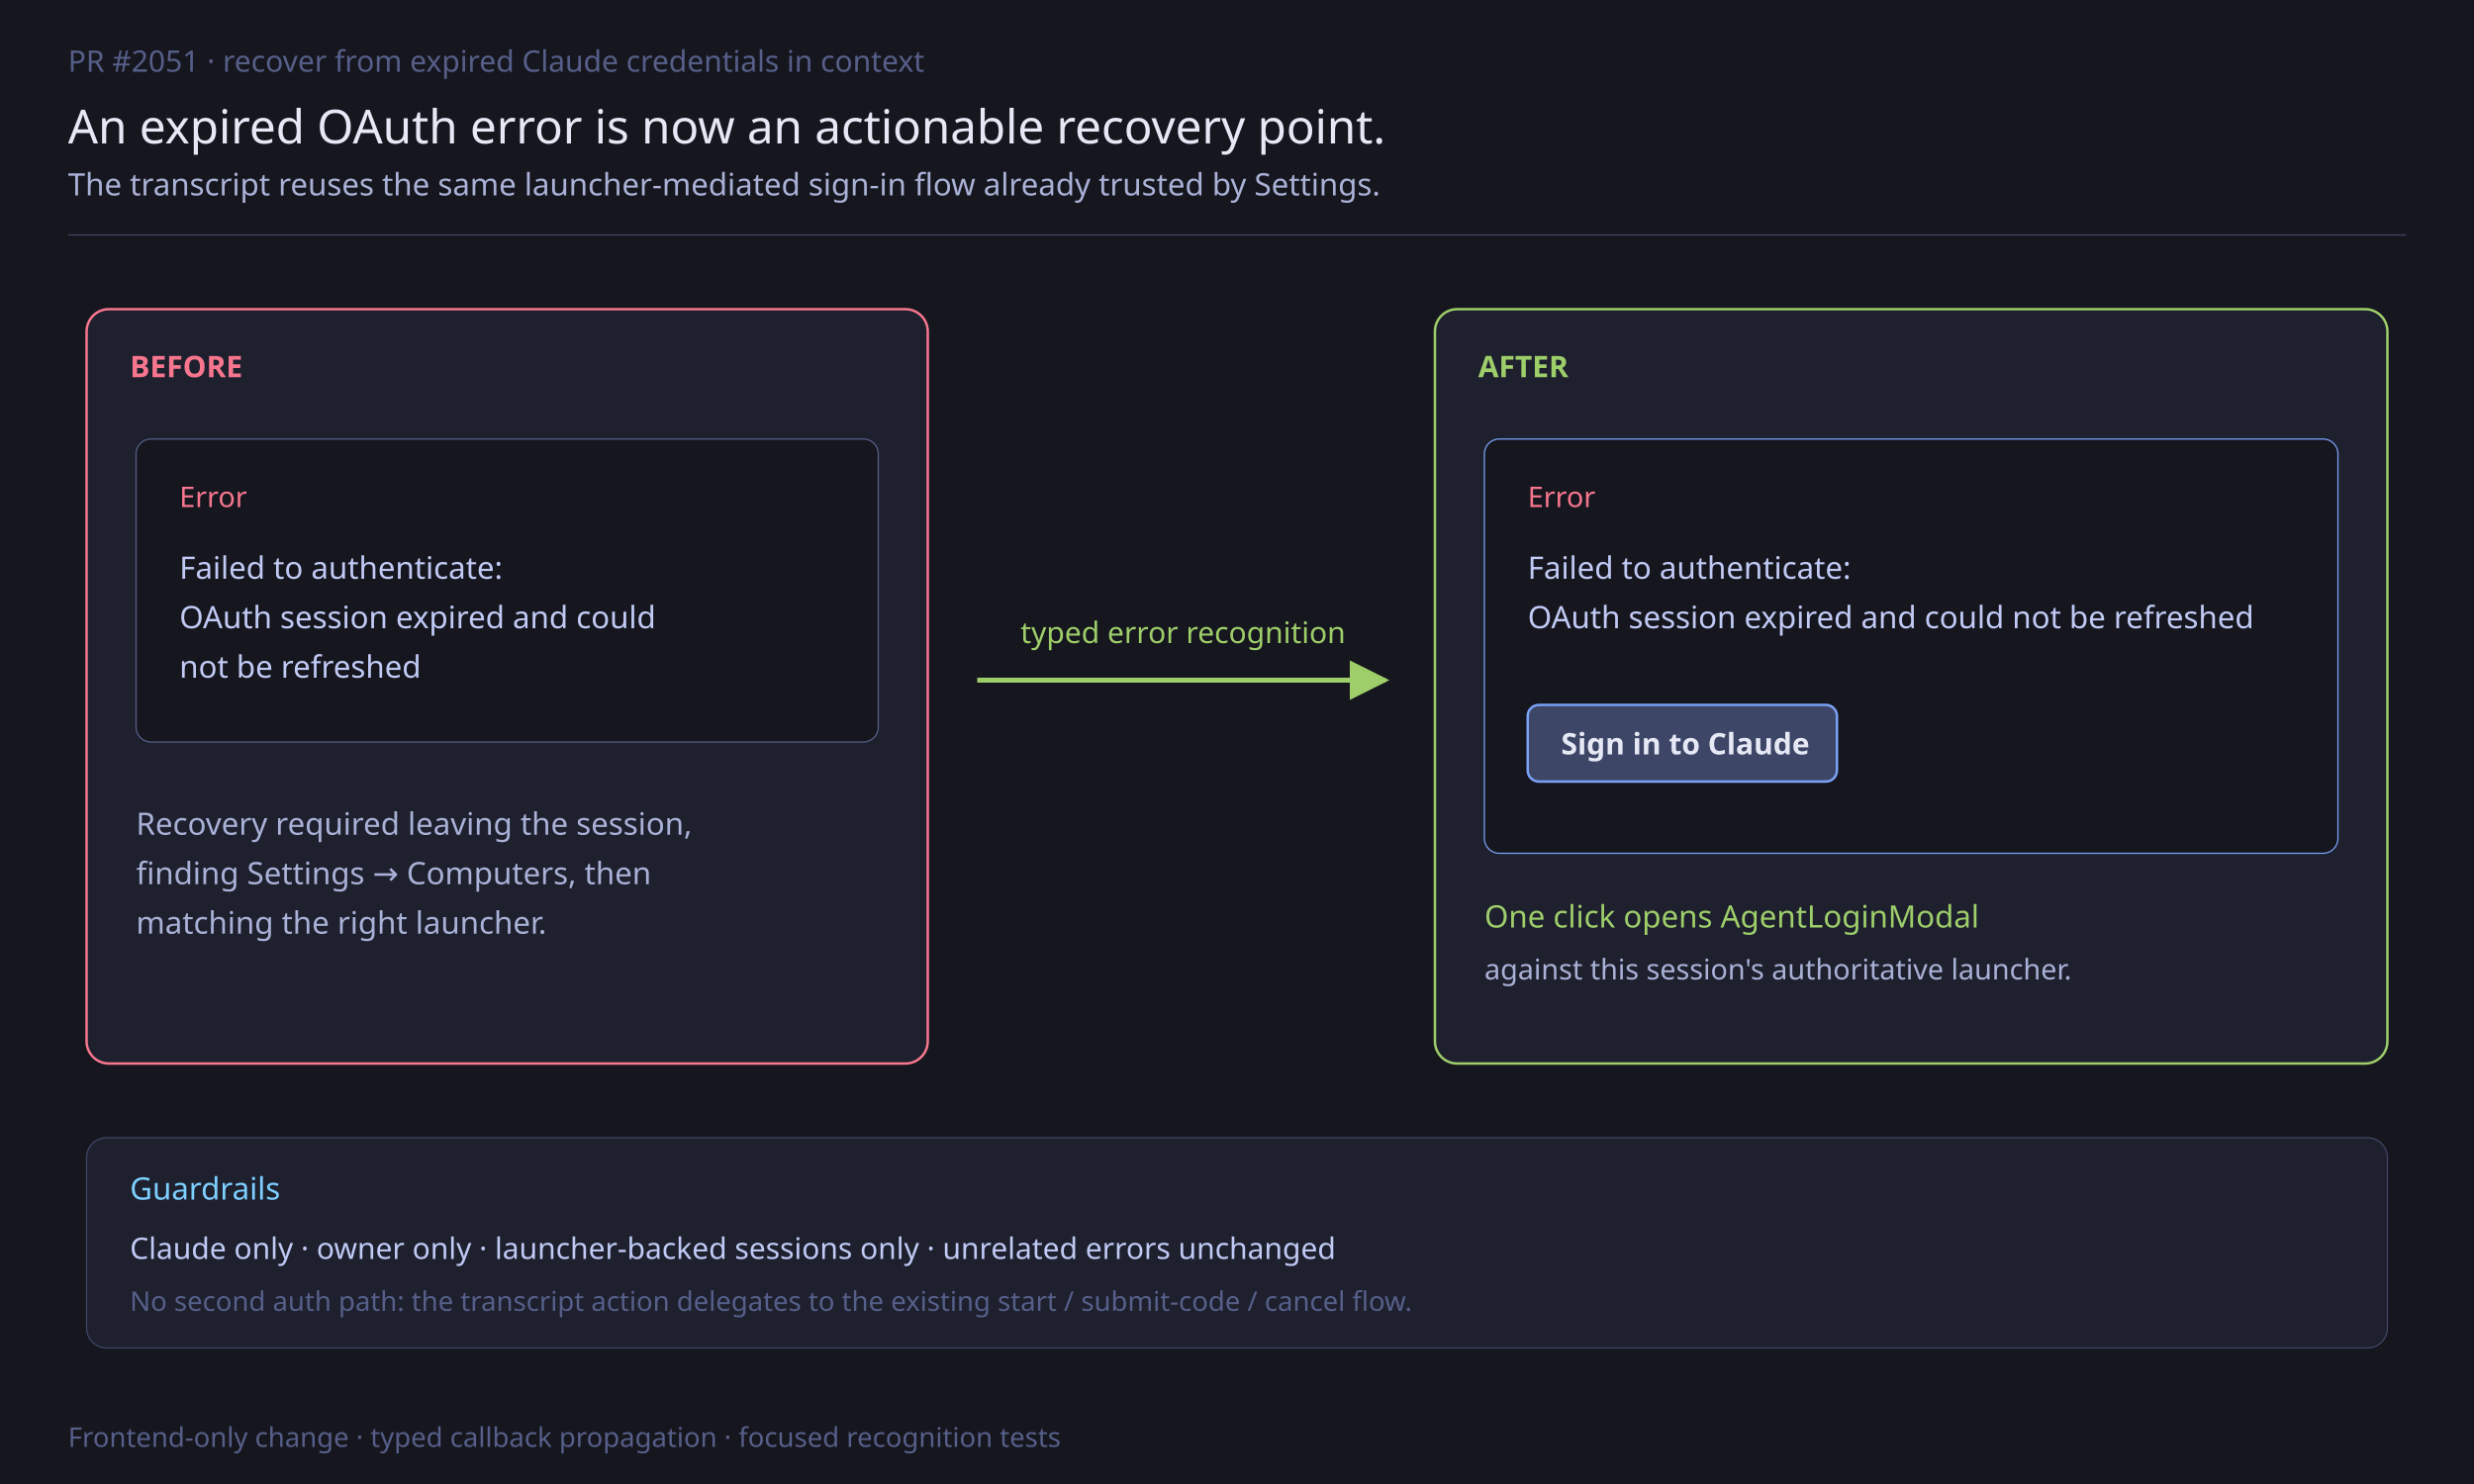
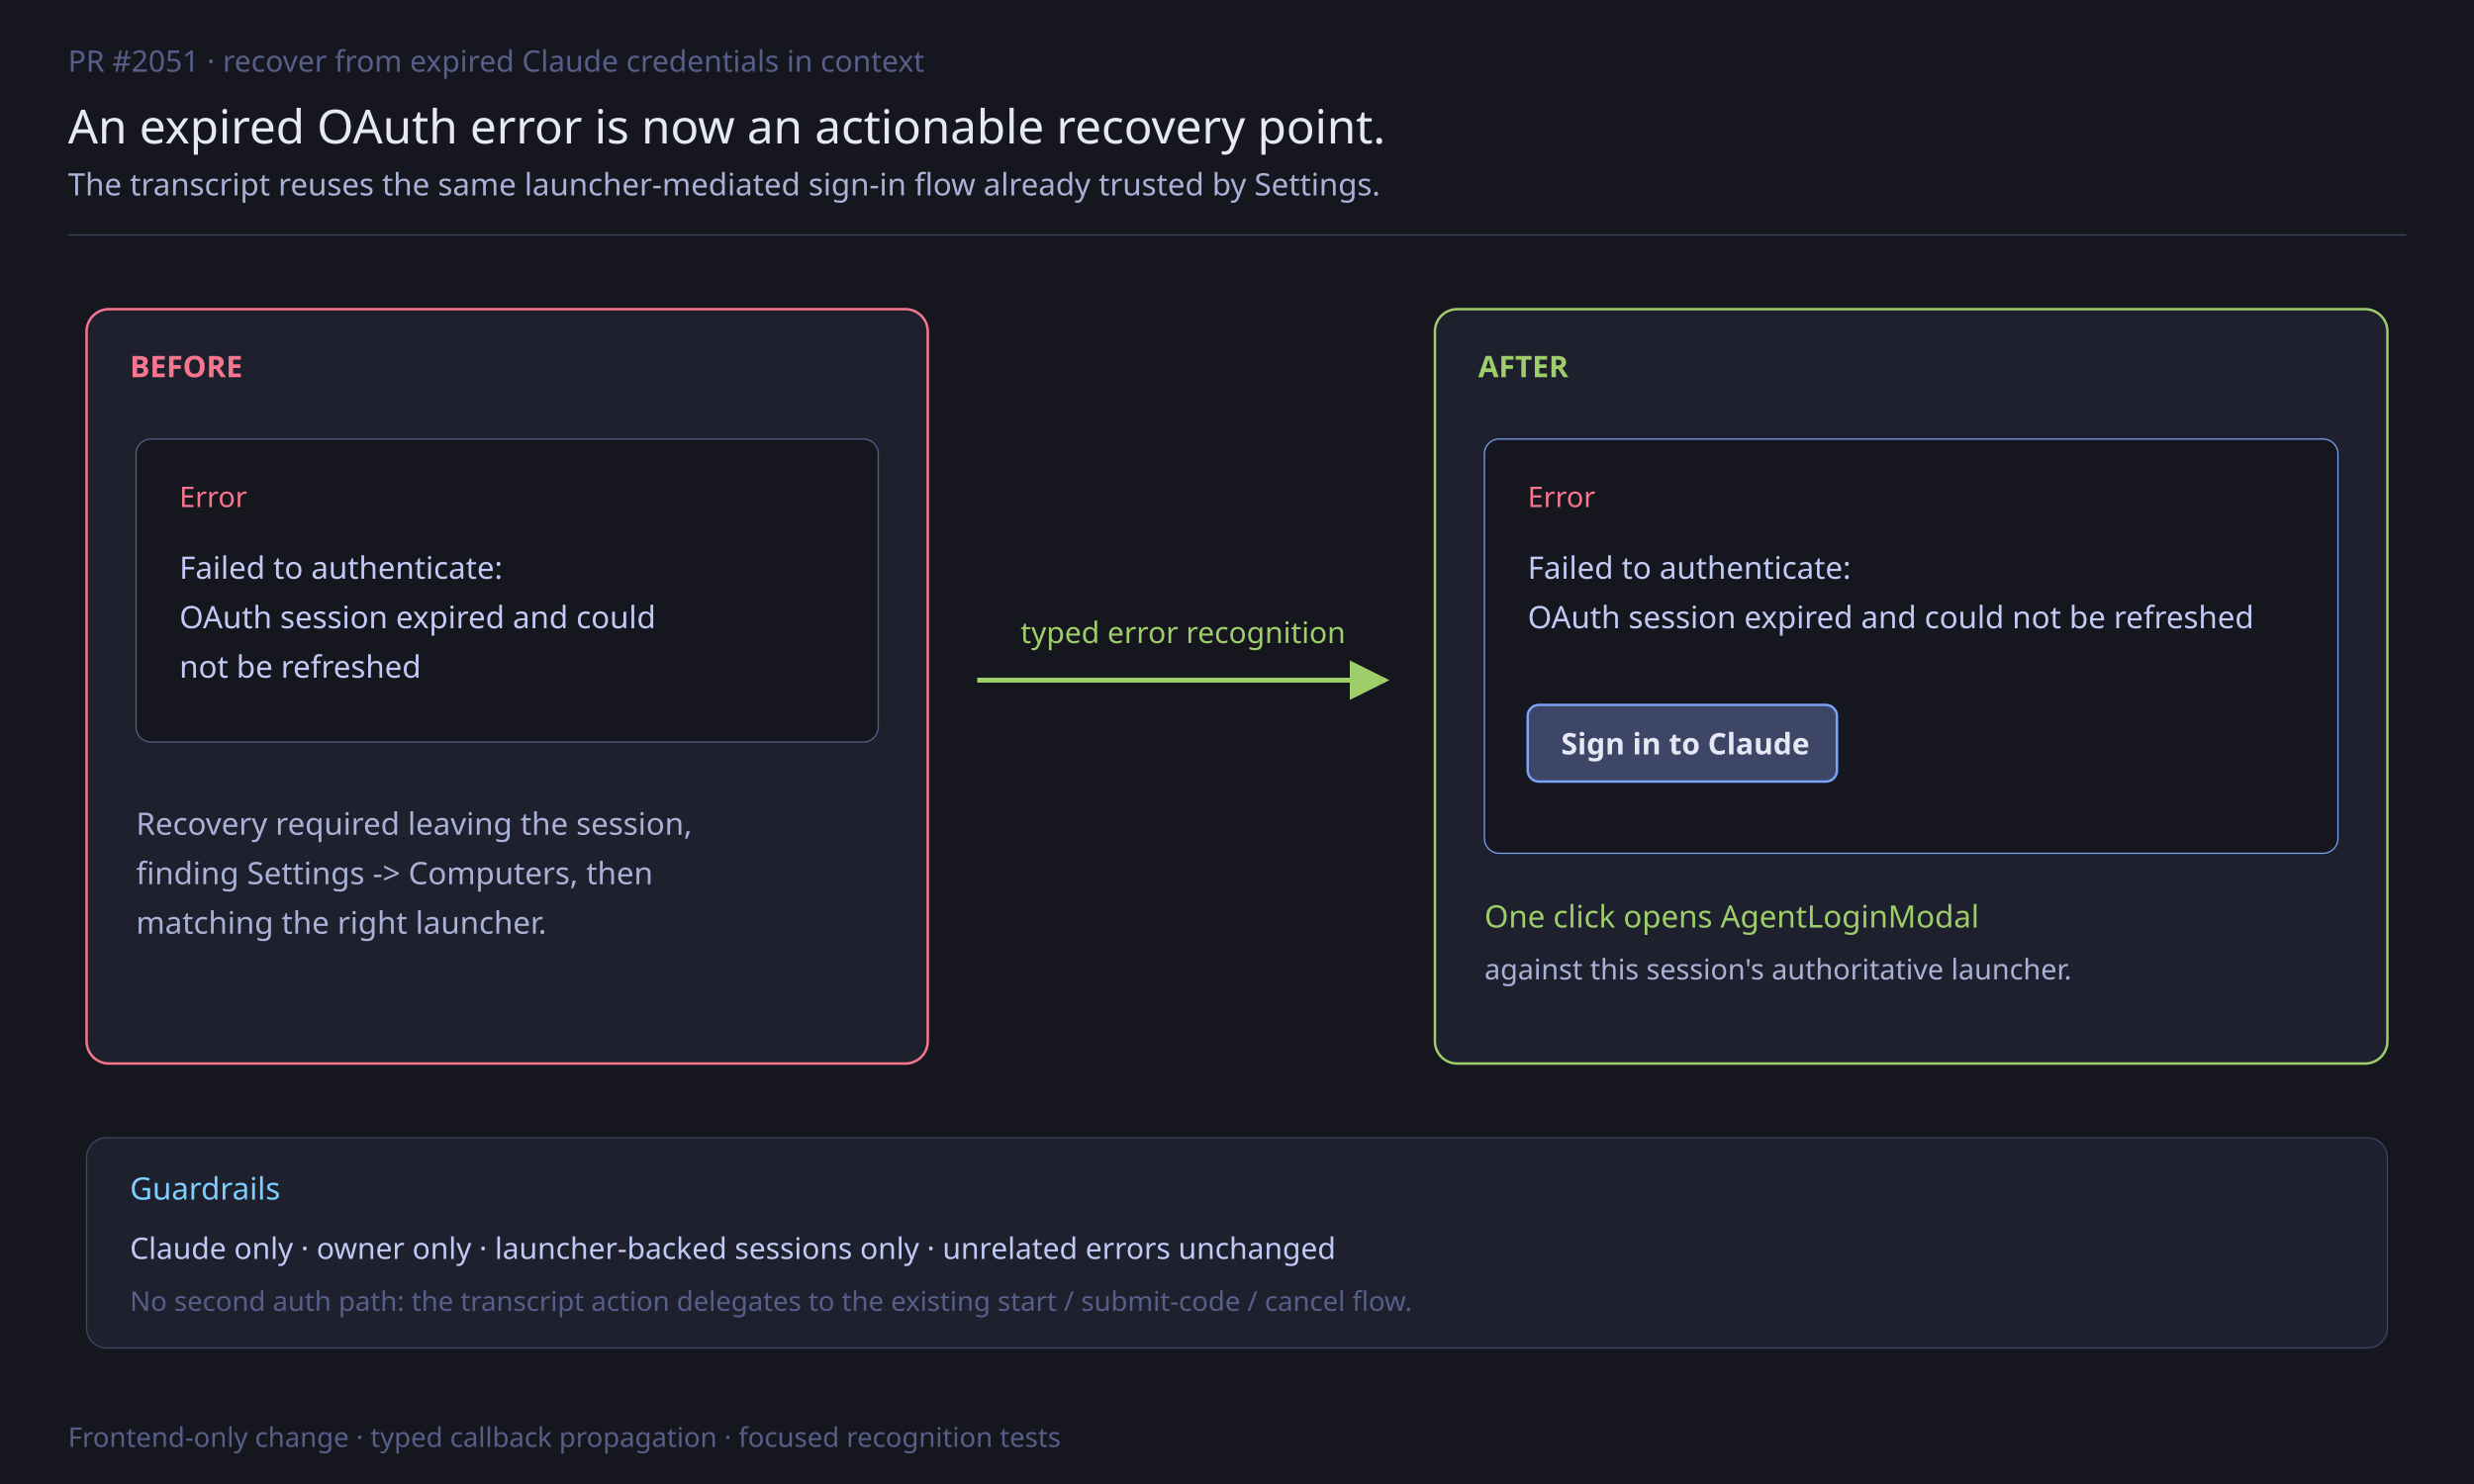
<svg xmlns="http://www.w3.org/2000/svg" viewBox="0 0 2000 1200" font-family="'Segoe UI','Noto Sans',sans-serif">
  <rect width="2000" height="1200" fill="#16161e" />
  <defs>
    <marker id="arrow" viewBox="0 0 10 10" refX="9" refY="5" markerWidth="8" markerHeight="8" orient="auto">
      <path d="M0 0L10 5L0 10z" fill="#9ece6a" />
    </marker>
  </defs>
  <text x="55" y="58" font-size="24" fill="#565f89">PR #2051 · recover from expired Claude credentials in context</text>
  <text x="55" y="116" font-size="38" fill="#e6e9f5">An expired OAuth error is now an actionable recovery point.</text>
  <text x="55" y="158" font-size="25" fill="#a9b1d6">The transcript reuses the same launcher-mediated sign-in flow already trusted by Settings.</text>
  <line x1="55" y1="190" x2="1945" y2="190" stroke="#3d4666" />
  <rect x="70" y="250" width="680" height="610" rx="18" fill="#1e202e" stroke="#f7768e" stroke-width="2" />
  <text x="105" y="305" font-size="24" font-weight="700" fill="#f7768e">BEFORE</text>
  <rect x="110" y="355" width="600" height="245" rx="12" fill="#16161e" stroke="#565f89" />
  <text x="145" y="410" font-size="23" fill="#f7768e">Error</text>
  <text x="145" y="468" font-size="25" fill="#c0caf5">Failed to authenticate:</text>
  <text x="145" y="508" font-size="25" fill="#c0caf5">OAuth session expired and could</text>
  <text x="145" y="548" font-size="25" fill="#c0caf5">not be refreshed</text>
  <text x="110" y="675" font-size="25" fill="#a9b1d6">Recovery required leaving the session,</text>
-   <text x="110" y="715" font-size="25" fill="#a9b1d6">finding Settings → Computers, then</text>
+   <text x="110" y="715" font-size="25" fill="#a9b1d6">finding Settings -&gt; Computers, then</text>
  <text x="110" y="755" font-size="25" fill="#a9b1d6">matching the right launcher.</text>
  <path d="M790 550H1120" stroke="#9ece6a" stroke-width="4" marker-end="url(#arrow)" />
  <text x="825" y="520" font-size="24" fill="#9ece6a">typed error recognition</text>
  <rect x="1160" y="250" width="770" height="610" rx="18" fill="#1e202e" stroke="#9ece6a" stroke-width="2" />
  <text x="1195" y="305" font-size="24" font-weight="700" fill="#9ece6a">AFTER</text>
  <rect x="1200" y="355" width="690" height="335" rx="12" fill="#16161e" stroke="#7aa2f7" />
  <text x="1235" y="410" font-size="23" fill="#f7768e">Error</text>
  <text x="1235" y="468" font-size="25" fill="#c0caf5">Failed to authenticate:</text>
  <text x="1235" y="508" font-size="25" fill="#c0caf5">OAuth session expired and could not be refreshed</text>
  <rect x="1235" y="570" width="250" height="62" rx="9" fill="#3d4666" stroke="#7aa2f7" stroke-width="2" />
  <text x="1262" y="610" font-size="24" font-weight="700" fill="#e6e9f5">Sign in to Claude</text>
  <text x="1200" y="750" font-size="25" fill="#9ece6a">One click opens AgentLoginModal</text>
  <text x="1200" y="792" font-size="23" fill="#a9b1d6">against this session's authoritative launcher.</text>
  <rect x="70" y="920" width="1860" height="170" rx="16" fill="#1e202e" stroke="#3d4666" />
  <text x="105" y="970" font-size="25" fill="#7dcfff">Guardrails</text>
  <text x="105" y="1018" font-size="24" fill="#c0caf5">Claude only  ·  owner only  ·  launcher-backed sessions only  ·  unrelated errors unchanged</text>
  <text x="105" y="1060" font-size="22" fill="#565f89">No second auth path: the transcript action delegates to the existing start / submit-code / cancel flow.</text>
  <text x="55" y="1170" font-size="22" fill="#565f89">Frontend-only change · typed callback propagation · focused recognition tests</text>
</svg>
